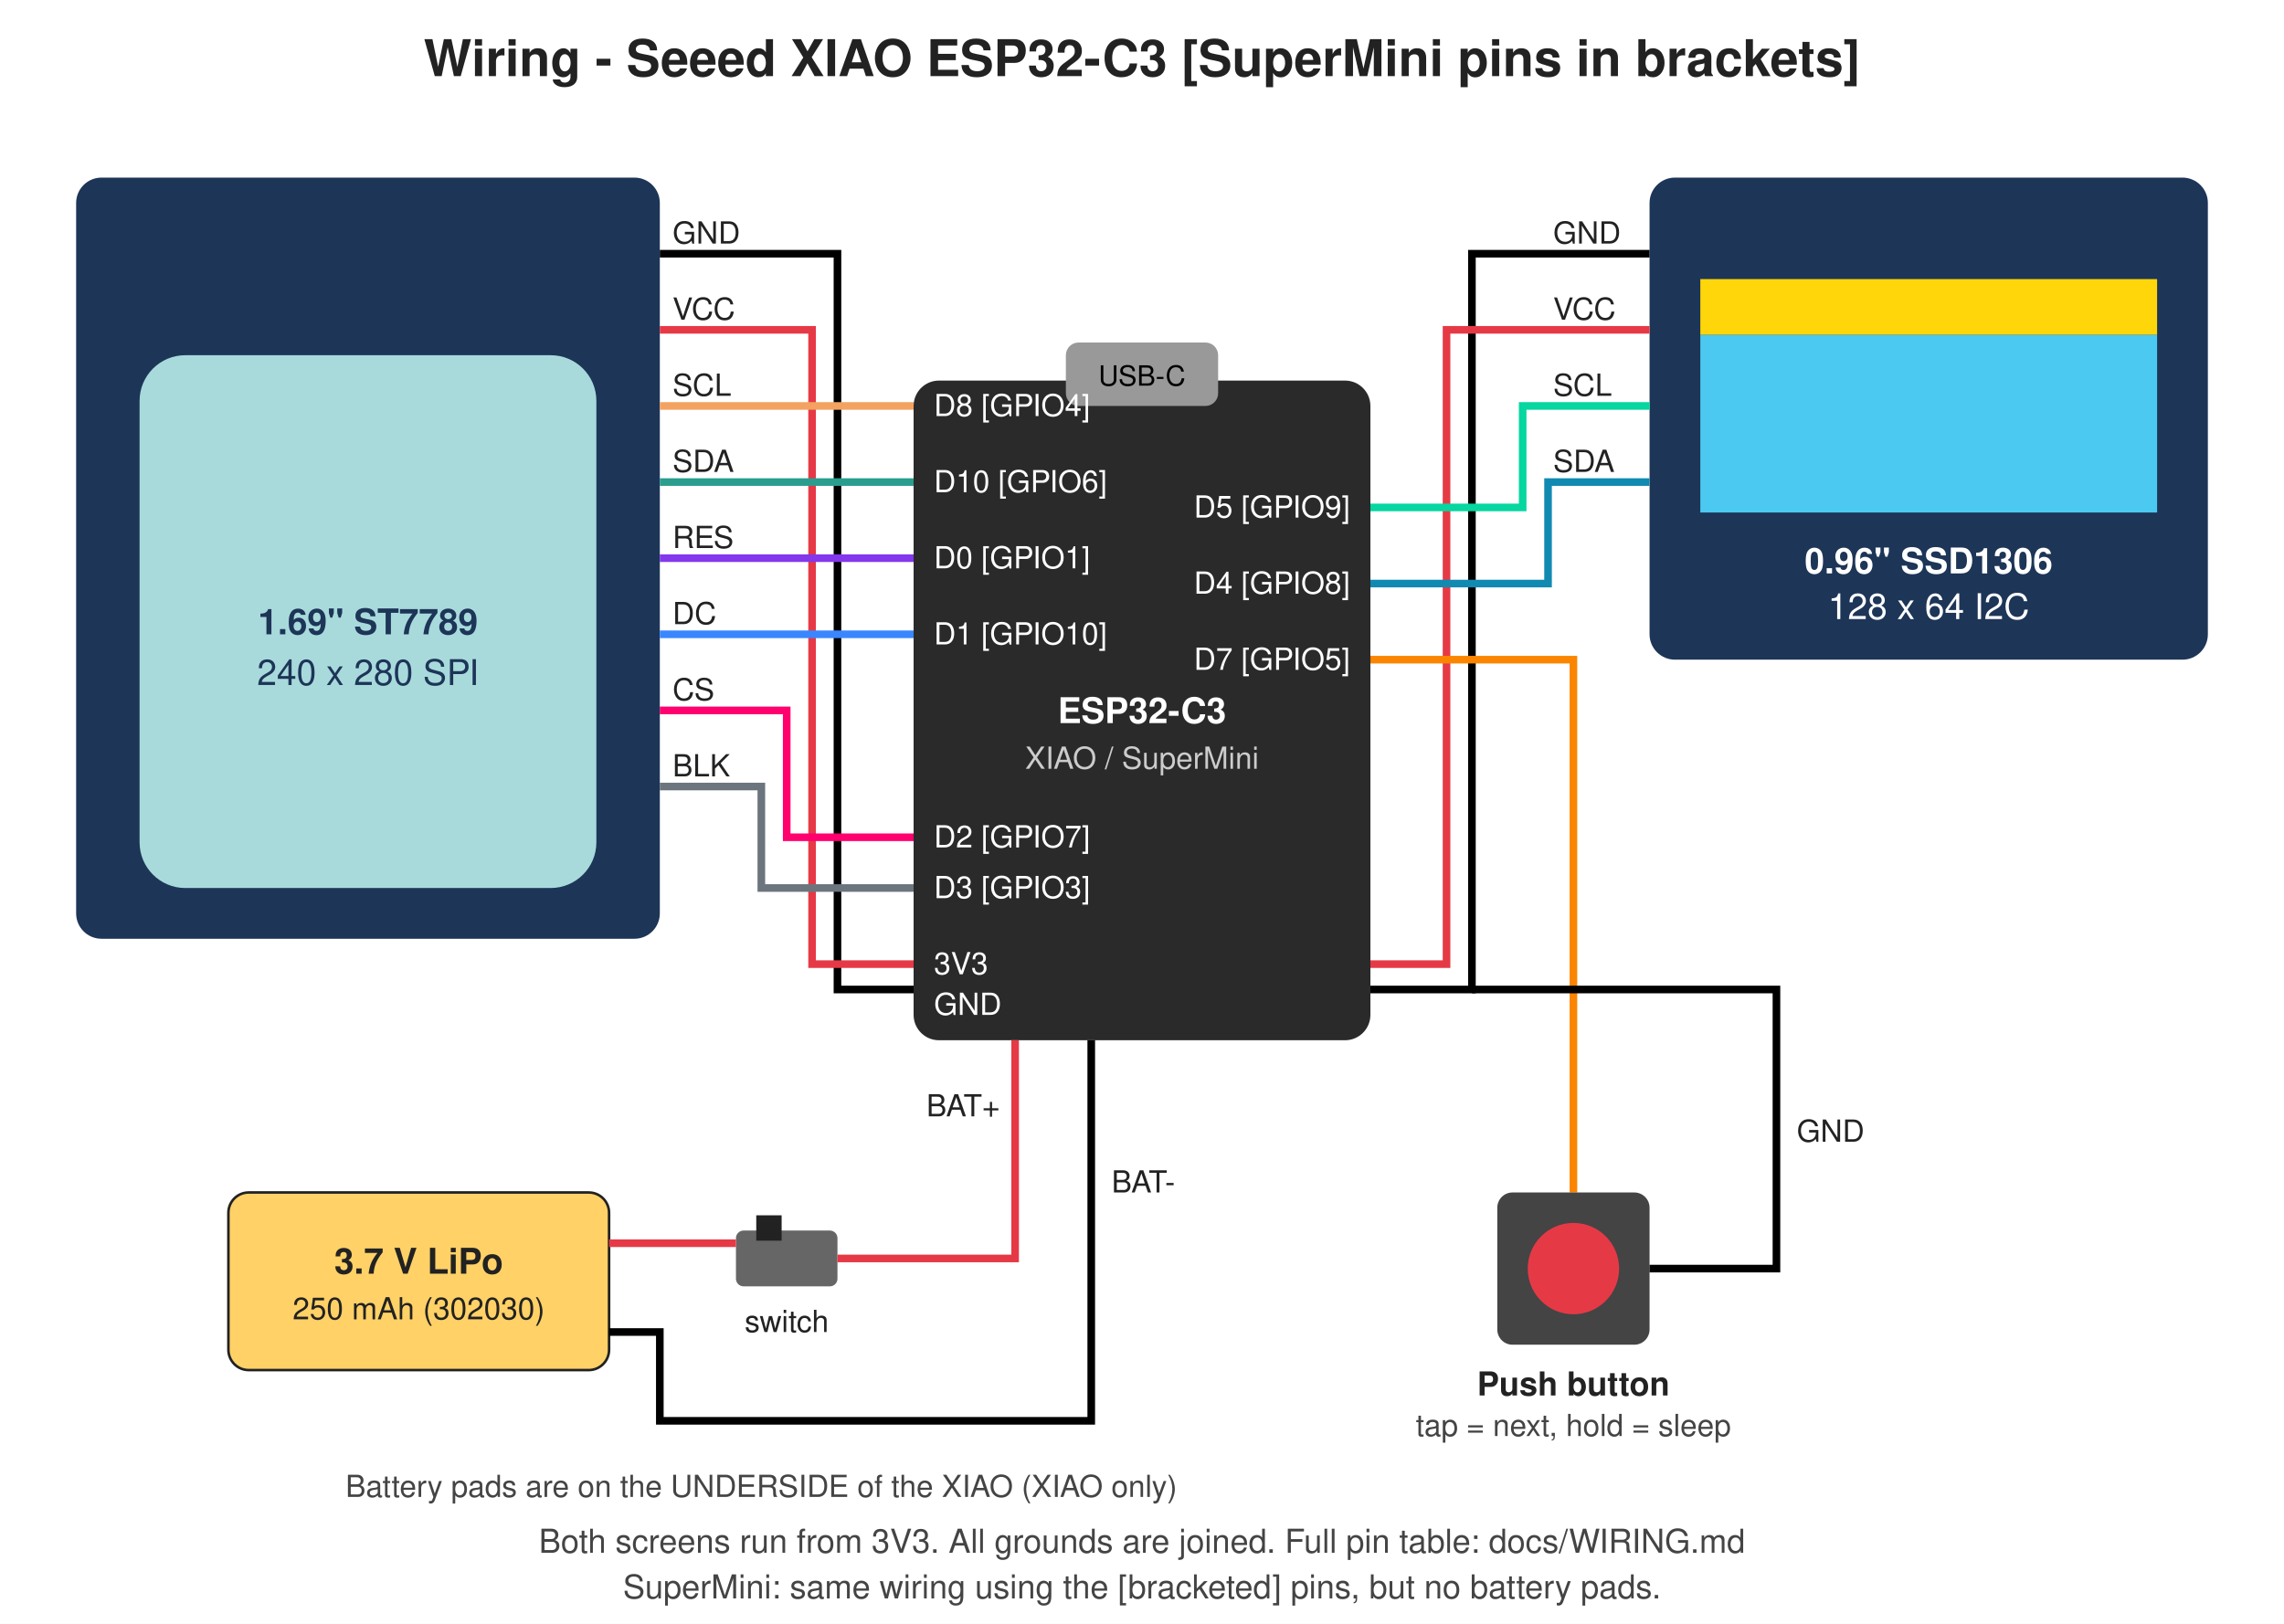
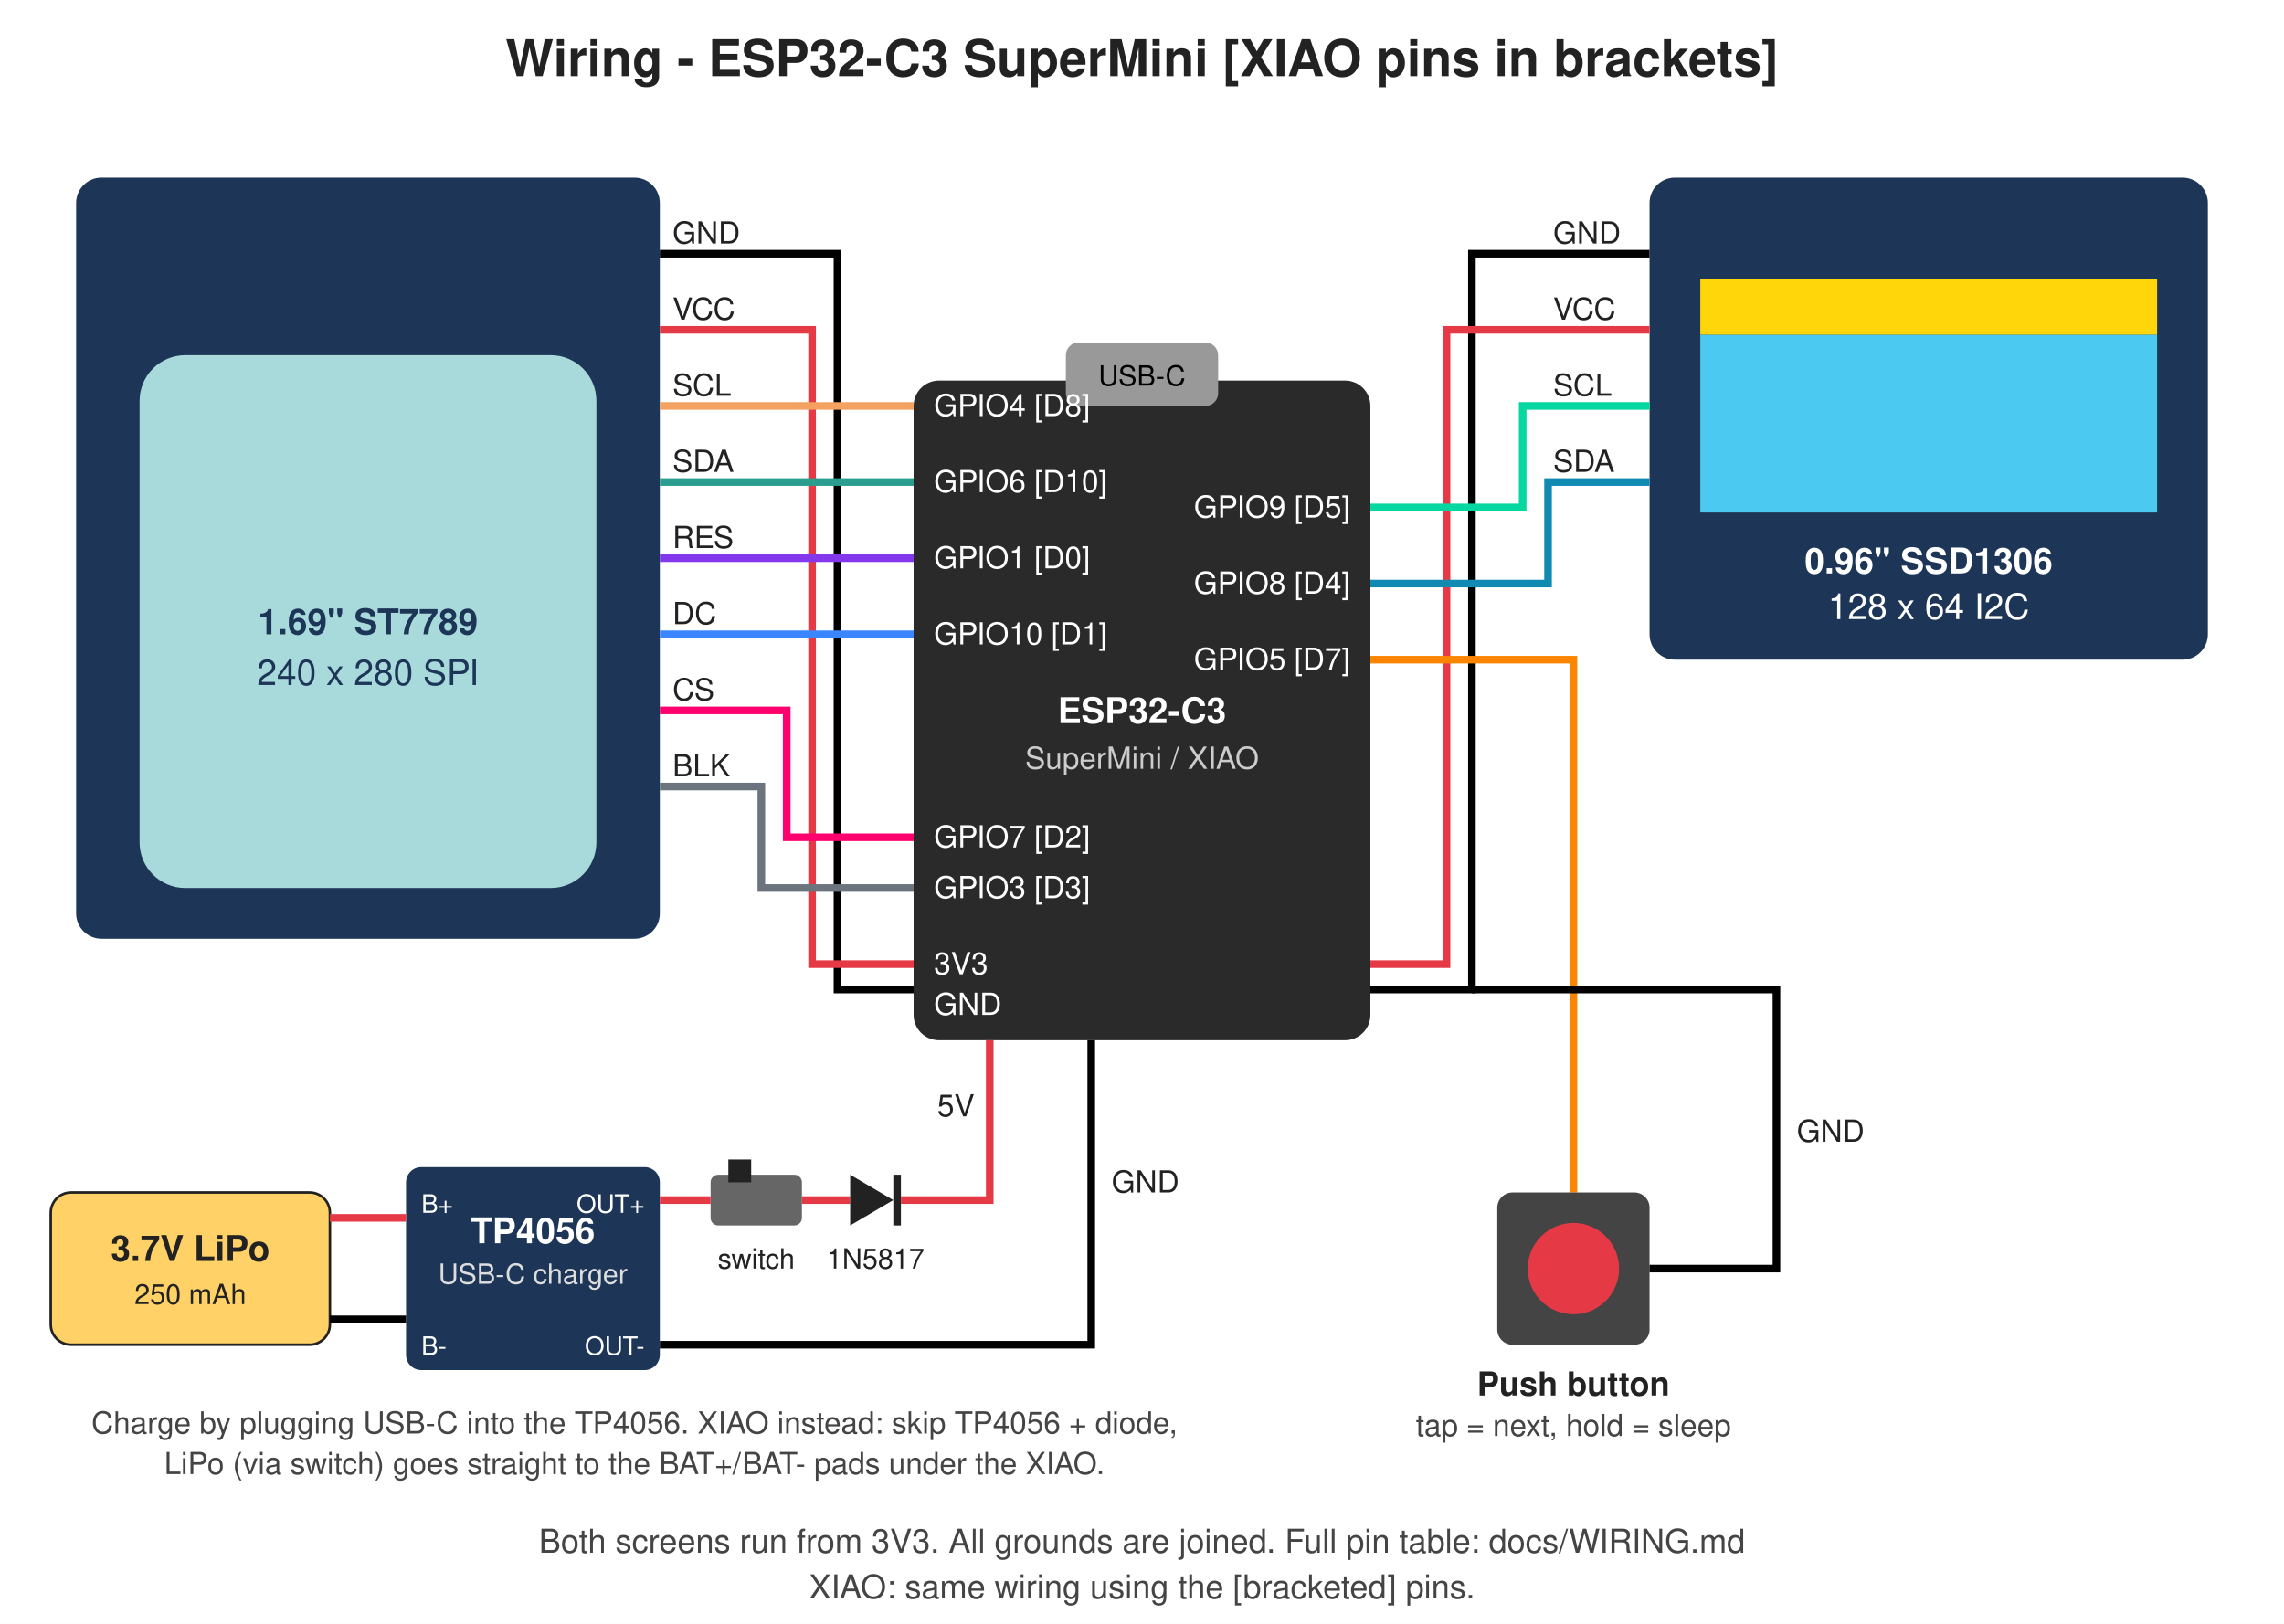
<svg xmlns="http://www.w3.org/2000/svg" viewBox="0 0 900 640" font-family="Helvetica, Arial, sans-serif" font-size="14">
  <rect width="900" height="640" fill="#ffffff" />
-   <text x="450" y="30" text-anchor="middle" font-size="20" font-weight="bold" fill="#222">Wiring - Seeed XIAO ESP32-C3 [SuperMini pins in brackets]</text>
+   <text x="450" y="30" text-anchor="middle" font-size="20" font-weight="bold" fill="#222">Wiring - ESP32-C3 SuperMini [XIAO pins in brackets]</text>
  <rect x="30" y="70" width="230" height="300" rx="10" fill="#1d3557" />
  <rect x="55" y="140" width="180" height="210" rx="18" fill="#a8dadc" />
  <text x="145" y="250" text-anchor="middle" fill="#1d3557" font-weight="bold">1.69" ST7789</text>
  <text x="145" y="270" text-anchor="middle" fill="#1d3557">240 x 280 SPI</text>
  <rect x="360" y="150" width="180" height="260" rx="10" fill="#2a2a2a" />
  <rect x="420" y="135" width="60" height="25" rx="5" fill="#999" />
  <text x="450" y="152" text-anchor="middle" font-size="11">USB-C</text>
  <text x="450" y="285" text-anchor="middle" fill="#fff" font-weight="bold">ESP32-C3</text>
-   <text x="450" y="303" text-anchor="middle" fill="#ccc" font-size="12">XIAO / SuperMini</text>
+   <text x="450" y="303" text-anchor="middle" fill="#ccc" font-size="12">SuperMini / XIAO</text>
  <rect x="650" y="70" width="220" height="190" rx="10" fill="#1d3557" />
  <rect x="670" y="110" width="180" height="22" fill="#ffd60a" />
  <rect x="670" y="132" width="180" height="70" fill="#4cc9f0" />
  <text x="760" y="226" text-anchor="middle" fill="#fff" font-weight="bold">0.96" SSD1306</text>
  <text x="760" y="244" text-anchor="middle" fill="#fff">128 x 64 I2C</text>
  <g stroke-width="3" fill="none">
    <path d="M260 100 H330 V390 H360" stroke="#000" />
    <path d="M260 130 H320 V380 H360" stroke="#e63946" />
    <path d="M260 160 H360" stroke="#f4a261" />
    <path d="M260 190 H360" stroke="#2a9d8f" />
    <path d="M260 220 H360" stroke="#8338ec" />
    <path d="M260 250 H360" stroke="#3a86ff" />
    <path d="M260 280 H310 V330 H360" stroke="#ff006e" />
    <path d="M260 310 H300 V350 H360" stroke="#6c757d" />
    <path d="M650 100 H580 V390 H540" stroke="#000" />
    <path d="M650 130 H570 V380 H540" stroke="#e63946" />
    <path d="M650 160 H600 V200 H540" stroke="#06d6a0" />
    <path d="M650 190 H610 V230 H540" stroke="#118ab2" />
  </g>
  <g font-size="12" fill="#222">
    <text x="265" y="96">GND</text>
    <text x="265" y="126">VCC</text>
    <text x="265" y="156">SCL</text>
    <text x="265" y="186">SDA</text>
    <text x="265" y="216">RES</text>
    <text x="265" y="246">DC</text>
    <text x="265" y="276">CS</text>
    <text x="265" y="306">BLK</text>
-     <text x="368" y="164" fill="#fff">D8 [GPIO4]</text>
-     <text x="368" y="194" fill="#fff">D10 [GPIO6]</text>
-     <text x="368" y="224" fill="#fff">D0 [GPIO1]</text>
-     <text x="368" y="254" fill="#fff">D1 [GPIO10]</text>
-     <text x="368" y="334" fill="#fff">D2 [GPIO7]</text>
-     <text x="368" y="354" fill="#fff">D3 [GPIO3]</text>
+     <text x="368" y="164" fill="#fff">GPIO4 [D8]</text>
+     <text x="368" y="194" fill="#fff">GPIO6 [D10]</text>
+     <text x="368" y="224" fill="#fff">GPIO1 [D0]</text>
+     <text x="368" y="254" fill="#fff">GPIO10 [D1]</text>
+     <text x="368" y="334" fill="#fff">GPIO7 [D2]</text>
+     <text x="368" y="354" fill="#fff">GPIO3 [D3]</text>
    <text x="368" y="384" fill="#fff">3V3</text>
    <text x="368" y="400" fill="#fff">GND</text>
    <text x="612" y="96">GND</text>
    <text x="612" y="126">VCC</text>
    <text x="612" y="156">SCL</text>
    <text x="612" y="186">SDA</text>
-     <text x="532" y="204" text-anchor="end" fill="#fff">D5 [GPIO9]</text>
-     <text x="532" y="234" text-anchor="end" fill="#fff">D4 [GPIO8]</text>
+     <text x="532" y="204" text-anchor="end" fill="#fff">GPIO9 [D5]</text>
+     <text x="532" y="234" text-anchor="end" fill="#fff">GPIO8 [D4]</text>
  </g>
  <path d="M540 260 H620 V470" stroke="#fb8500" stroke-width="3" fill="none" />
-   <text x="532" y="264" text-anchor="end" font-size="12" fill="#fff">D7 [GPIO5]</text>
+   <text x="532" y="264" text-anchor="end" font-size="12" fill="#fff">GPIO5 [D7]</text>
  <rect x="590" y="470" width="60" height="60" rx="6" fill="#444" />
  <circle cx="620" cy="500" r="18" fill="#e63946" />
  <path d="M650 500 H700 V390 H580" stroke="#000" stroke-width="3" fill="none" />
  <text x="708" y="450" font-size="12" fill="#222">GND</text>
  <text x="620" y="550" text-anchor="middle" font-size="13" font-weight="bold" fill="#222">Push button</text>
  <text x="620" y="566" text-anchor="middle" font-size="12" fill="#444">tap = next, hold = sleep</text>
-   <rect x="90" y="470" width="150" height="70" rx="8" fill="#ffd166" stroke="#222" />
-   <text x="165" y="502" text-anchor="middle" font-weight="bold" fill="#222">3.7 V LiPo</text>
-   <text x="165" y="520" text-anchor="middle" font-size="12" fill="#222">250 mAh (302030)</text>
-   <rect x="290" y="485" width="40" height="22" rx="3" fill="#666" />
-   <rect x="298" y="479" width="10" height="10" fill="#222" />
-   <text x="310" y="525" text-anchor="middle" font-size="12" fill="#222">switch</text>
-   <path d="M240 490 H290" stroke="#e63946" stroke-width="3" />
-   <path d="M330 496 H400 V410" stroke="#e63946" stroke-width="3" fill="none" />
-   <path d="M240 525 H260 V560 H430 V410" stroke="#000" stroke-width="3" fill="none" />
-   <text x="394" y="440" text-anchor="end" font-size="12" fill="#222">BAT+</text>
-   <text x="438" y="470" font-size="12" fill="#222">BAT-</text>
-   <text x="300" y="590" text-anchor="middle" font-size="12" fill="#444">Battery pads are on the UNDERSIDE of the XIAO (XIAO only)</text>
+   <rect x="20" y="470" width="110" height="60" rx="8" fill="#ffd166" stroke="#222" />
+   <text x="75" y="497" text-anchor="middle" font-weight="bold" fill="#222">3.7V LiPo</text>
+   <text x="75" y="514" text-anchor="middle" font-size="11" fill="#222">250 mAh</text>
+   <rect x="160" y="460" width="100" height="80" rx="6" fill="#1d3557" />
+   <text x="210" y="490" text-anchor="middle" font-weight="bold" fill="#fff">TP4056</text>
+   <text x="210" y="506" text-anchor="middle" font-size="11" fill="#ddd">USB-C charger</text>
+   <text x="166" y="478" font-size="10" fill="#fff">B+</text>
+   <text x="166" y="534" font-size="10" fill="#fff">B-</text>
+   <text x="254" y="478" text-anchor="end" font-size="10" fill="#fff">OUT+</text>
+   <text x="254" y="534" text-anchor="end" font-size="10" fill="#fff">OUT-</text>
+   <path d="M130 480 H160" stroke="#e63946" stroke-width="3" />
+   <path d="M130 520 H160" stroke="#000" stroke-width="3" />
+   <rect x="280" y="463" width="36" height="20" rx="3" fill="#666" />
+   <rect x="287" y="457" width="9" height="9" fill="#222" />
+   <text x="298" y="500" text-anchor="middle" font-size="11" fill="#222">switch</text>
+   <path d="M260 473 H280" stroke="#e63946" stroke-width="3" />
+   <path d="M316 473 H335" stroke="#e63946" stroke-width="3" />
+   <polygon points="335,463 335,483 352,473" fill="#222" />
+   <rect x="352" y="463" width="3" height="20" fill="#222" />
+   <text x="345" y="500" text-anchor="middle" font-size="11" fill="#222">1N5817</text>
+   <path d="M355 473 H390 V410" stroke="#e63946" stroke-width="3" fill="none" />
+   <text x="384" y="440" text-anchor="end" font-size="12" fill="#222">5V</text>
+   <path d="M260 530 H430 V410" stroke="#000" stroke-width="3" fill="none" />
+   <text x="438" y="470" font-size="12" fill="#222">GND</text>
+   <text x="250" y="565" text-anchor="middle" font-size="12" fill="#444">Charge by plugging USB-C into the TP4056. XIAO instead: skip TP4056 + diode,</text>
+   <text x="250" y="581" text-anchor="middle" font-size="12" fill="#444">LiPo (via switch) goes straight to the BAT+/BAT- pads under the XIAO.</text>
  <text x="450" y="612" text-anchor="middle" font-size="13" fill="#444">Both screens run from 3V3. All grounds are joined. Full pin table: docs/WIRING.md</text>
-   <text x="450" y="630" text-anchor="middle" font-size="13" fill="#444">SuperMini: same wiring using the [bracketed] pins, but no battery pads.</text>
+   <text x="450" y="630" text-anchor="middle" font-size="13" fill="#444">XIAO: same wiring using the [bracketed] pins.</text>
</svg>
